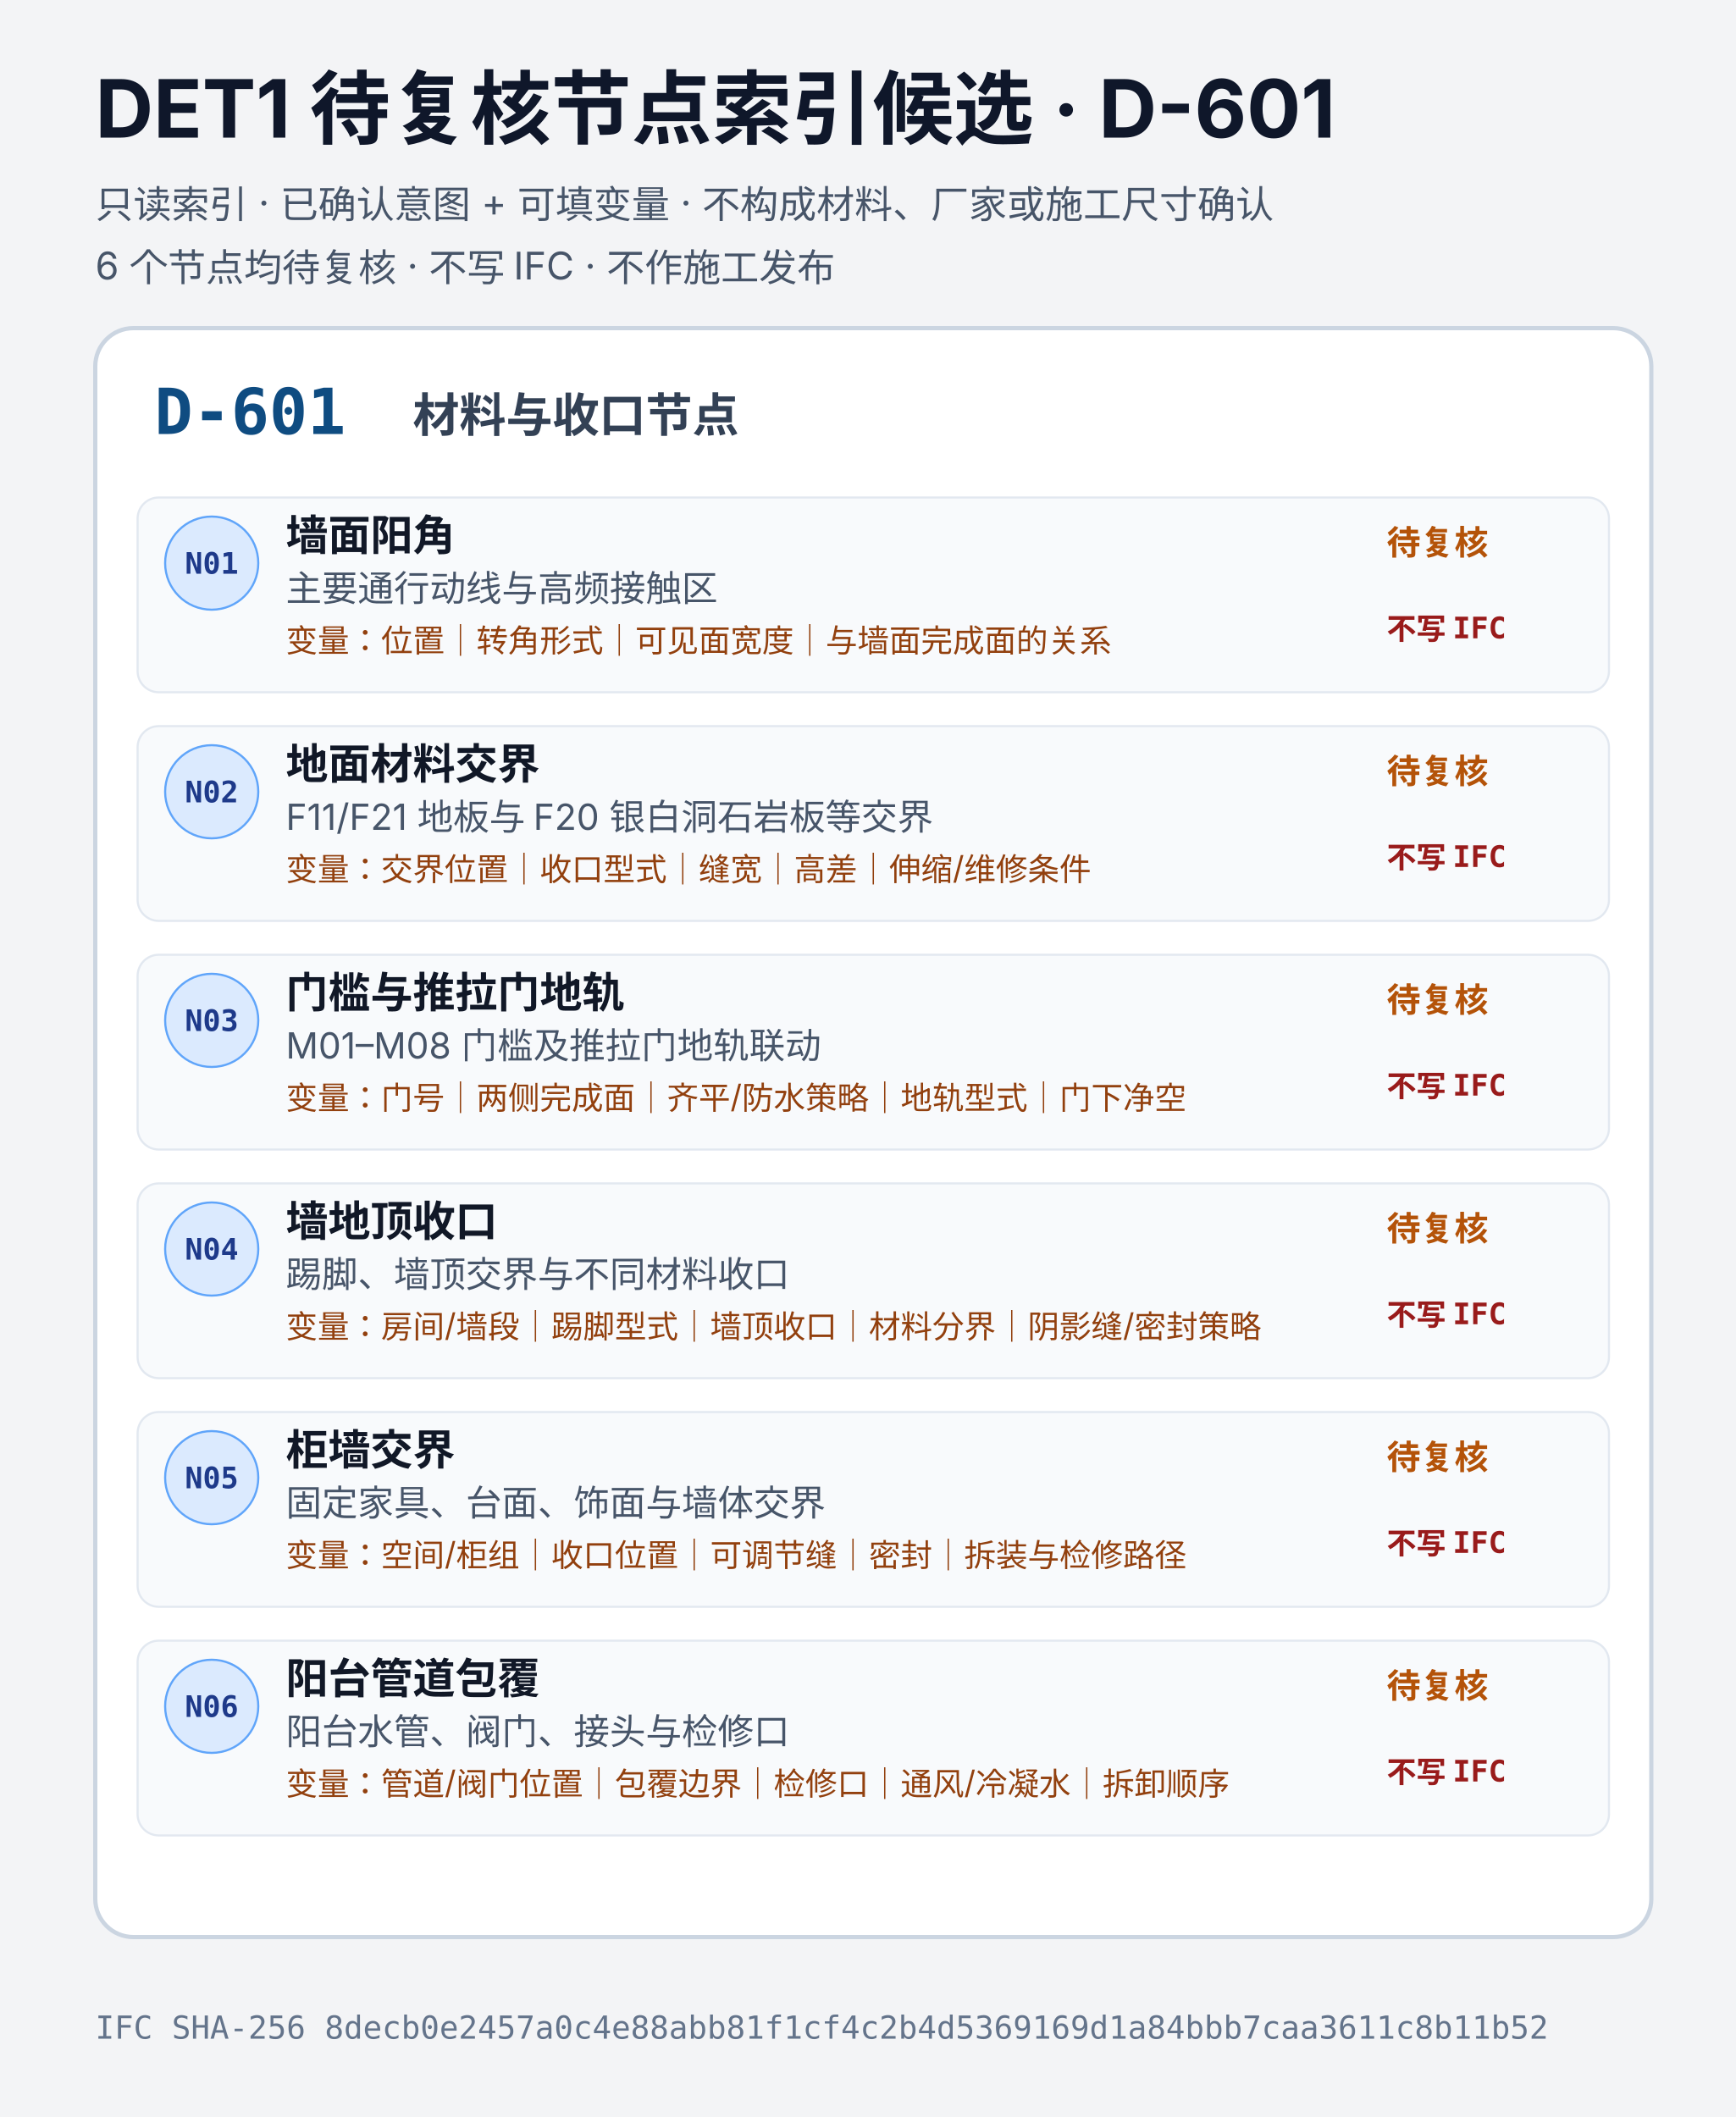
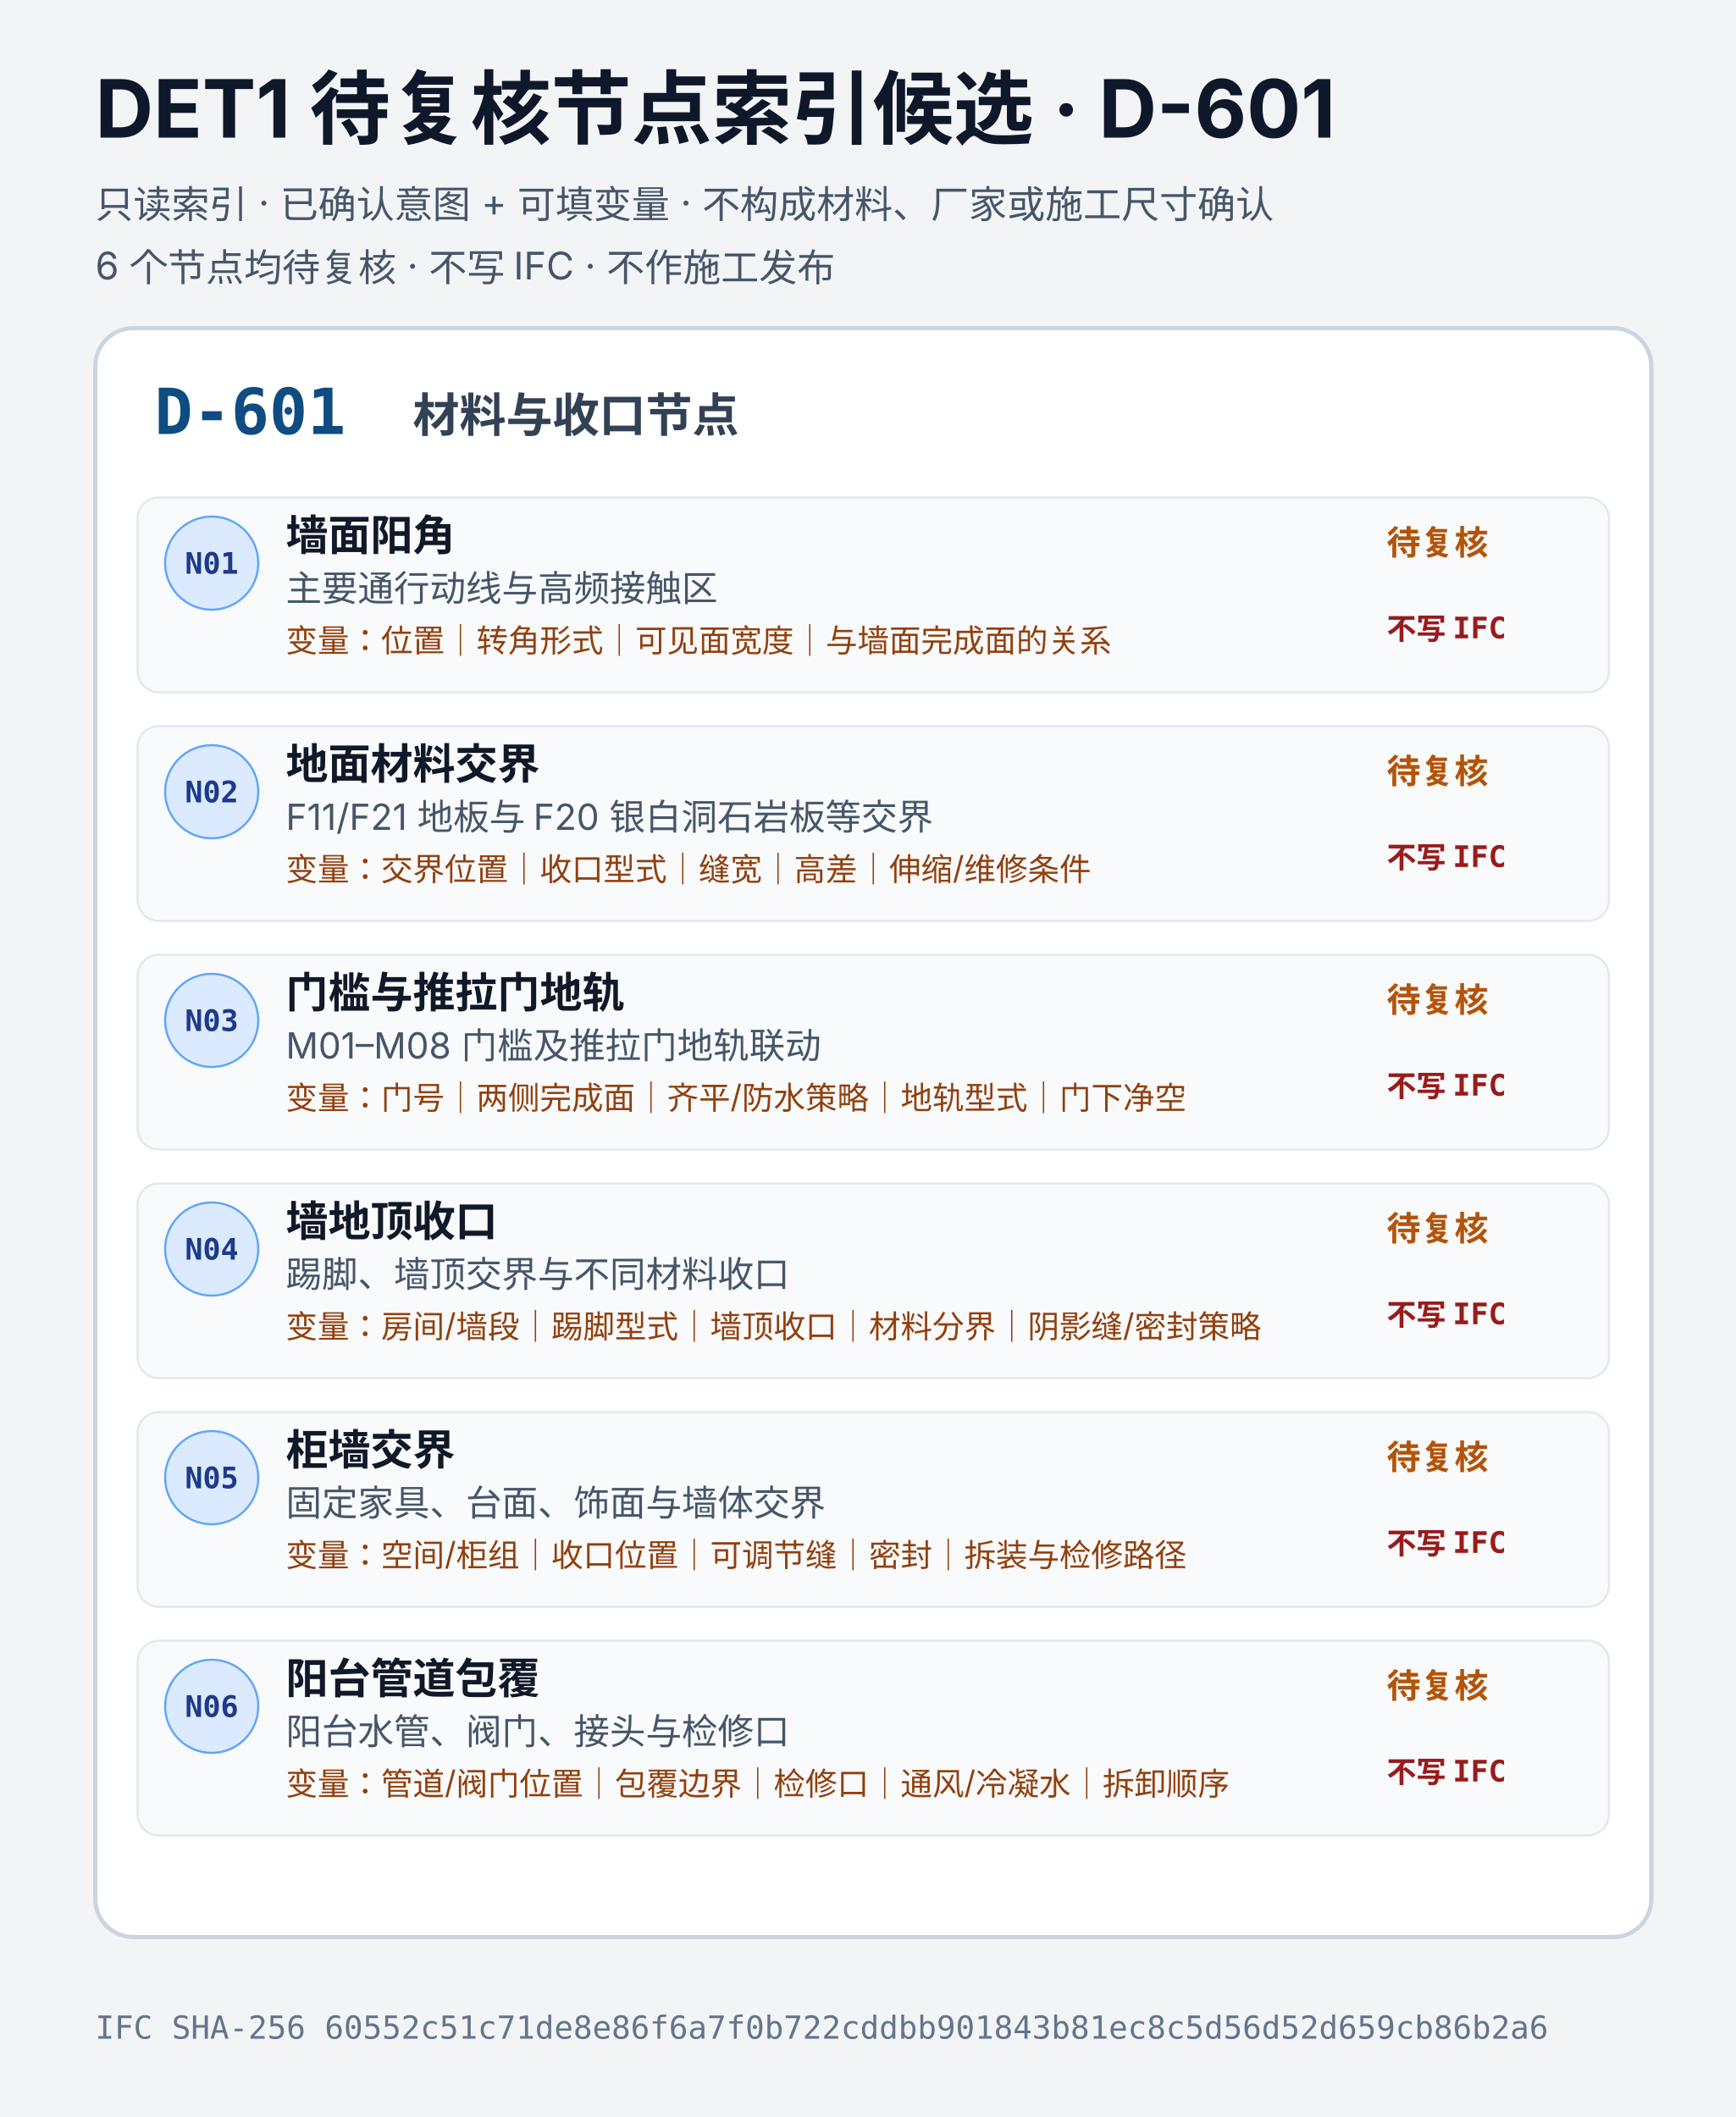
<svg xmlns="http://www.w3.org/2000/svg" width="820" height="1000" viewBox="0 0 820 1000">
  <style>
    .bg { fill:#f3f4f6; } .panel { fill:#ffffff; stroke:#cbd5e1; stroke-width:2; }
    .title { font:700 38px -apple-system,BlinkMacSystemFont,"PingFang SC",sans-serif; fill:#0f172a; }
    .meta { font:18px -apple-system,BlinkMacSystemFont,"PingFang SC",sans-serif; fill:#475569; }
    .sheet { font:700 30px ui-monospace,SFMono-Regular,monospace; fill:#0f4c81; }
    .subtitle { font:600 22px -apple-system,BlinkMacSystemFont,"PingFang SC",sans-serif; fill:#334155; }
    .row { fill:#f8fafc; stroke:#e2e8f0; } .badge { fill:#dbeafe; stroke:#60a5fa; }
    .badge-text { font:700 14px ui-monospace,SFMono-Regular,monospace; fill:#1e3a8a; text-anchor:middle; }
    .category { font:700 20px -apple-system,BlinkMacSystemFont,"PingFang SC",sans-serif; fill:#111827; }
    .scope { font:17px -apple-system,BlinkMacSystemFont,"PingFang SC",sans-serif; fill:#475569; }
    .pending { font:15px -apple-system,BlinkMacSystemFont,"PingFang SC",sans-serif; fill:#92400e; }
    .status { font:700 16px -apple-system,BlinkMacSystemFont,"PingFang SC",sans-serif; fill:#b45309; }
    .lock { font:700 14px ui-monospace,SFMono-Regular,monospace; fill:#991b1b; }
    .footer { font:15px ui-monospace,SFMono-Regular,monospace; fill:#64748b; }
  </style>
  <rect class="bg" width="820" height="1000" />
  <text class="title" x="45" y="65">DET1 待复核节点索引候选 · D-601</text>
  <text class="meta" x="45" y="103">只读索引 · 已确认意图 + 可填变量 · 不构成材料、厂家或施工尺寸确认</text>
  <text class="meta" x="45" y="132">6 个节点均待复核 · 不写 IFC · 不作施工发布</text>
  <rect class="panel" x="45" y="155" width="735" height="760" rx="18" />
  <text class="sheet" x="73" y="205">D-601</text>
  <text class="subtitle" x="195" y="204">材料与收口节点</text>
  <rect class="row" x="65" y="235" width="695" height="92" rx="10" />
  <circle class="badge" cx="100" cy="266" r="22" />
  <text class="badge-text" x="100" y="271">N01</text>
  <text class="category" x="135" y="260">墙面阳角</text>
  <text class="scope" x="135" y="284">主要通行动线与高频接触区</text>
  <text class="pending" x="135" y="308">变量：位置｜转角形式｜可见面宽度｜与墙面完成面的关系</text>
  <text class="status" x="655" y="262">待复核</text>
  <text class="lock" x="655" y="302">不写 IFC</text>
  <rect class="row" x="65" y="343" width="695" height="92" rx="10" />
  <circle class="badge" cx="100" cy="374" r="22" />
  <text class="badge-text" x="100" y="379">N02</text>
  <text class="category" x="135" y="368">地面材料交界</text>
  <text class="scope" x="135" y="392">F11/F21 地板与 F20 银白洞石岩板等交界</text>
  <text class="pending" x="135" y="416">变量：交界位置｜收口型式｜缝宽｜高差｜伸缩/维修条件</text>
  <text class="status" x="655" y="370">待复核</text>
  <text class="lock" x="655" y="410">不写 IFC</text>
  <rect class="row" x="65" y="451" width="695" height="92" rx="10" />
  <circle class="badge" cx="100" cy="482" r="22" />
  <text class="badge-text" x="100" y="487">N03</text>
  <text class="category" x="135" y="476">门槛与推拉门地轨</text>
  <text class="scope" x="135" y="500">M01–M08 门槛及推拉门地轨联动</text>
  <text class="pending" x="135" y="524">变量：门号｜两侧完成面｜齐平/防水策略｜地轨型式｜门下净空</text>
  <text class="status" x="655" y="478">待复核</text>
  <text class="lock" x="655" y="518">不写 IFC</text>
  <rect class="row" x="65" y="559" width="695" height="92" rx="10" />
  <circle class="badge" cx="100" cy="590" r="22" />
  <text class="badge-text" x="100" y="595">N04</text>
  <text class="category" x="135" y="584">墙地顶收口</text>
  <text class="scope" x="135" y="608">踢脚、墙顶交界与不同材料收口</text>
  <text class="pending" x="135" y="632">变量：房间/墙段｜踢脚型式｜墙顶收口｜材料分界｜阴影缝/密封策略</text>
  <text class="status" x="655" y="586">待复核</text>
  <text class="lock" x="655" y="626">不写 IFC</text>
  <rect class="row" x="65" y="667" width="695" height="92" rx="10" />
  <circle class="badge" cx="100" cy="698" r="22" />
  <text class="badge-text" x="100" y="703">N05</text>
  <text class="category" x="135" y="692">柜墙交界</text>
  <text class="scope" x="135" y="716">固定家具、台面、饰面与墙体交界</text>
  <text class="pending" x="135" y="740">变量：空间/柜组｜收口位置｜可调节缝｜密封｜拆装与检修路径</text>
  <text class="status" x="655" y="694">待复核</text>
  <text class="lock" x="655" y="734">不写 IFC</text>
  <rect class="row" x="65" y="775" width="695" height="92" rx="10" />
  <circle class="badge" cx="100" cy="806" r="22" />
  <text class="badge-text" x="100" y="811">N06</text>
  <text class="category" x="135" y="800">阳台管道包覆</text>
  <text class="scope" x="135" y="824">阳台水管、阀门、接头与检修口</text>
  <text class="pending" x="135" y="848">变量：管道/阀门位置｜包覆边界｜检修口｜通风/冷凝水｜拆卸顺序</text>
  <text class="status" x="655" y="802">待复核</text>
  <text class="lock" x="655" y="842">不写 IFC</text>
-   <text class="footer" x="45" y="963">IFC SHA-256 8decb0e2457a0c4e88abb81f1cf4c2b4d5369169d1a84bbb7caa3611c8b11b52</text>
+   <text class="footer" x="45" y="963">IFC SHA-256 60552c51c71de8e86f6a7f0b722cddbb901843b81ec8c5d56d52d659cb86b2a6</text>
</svg>
